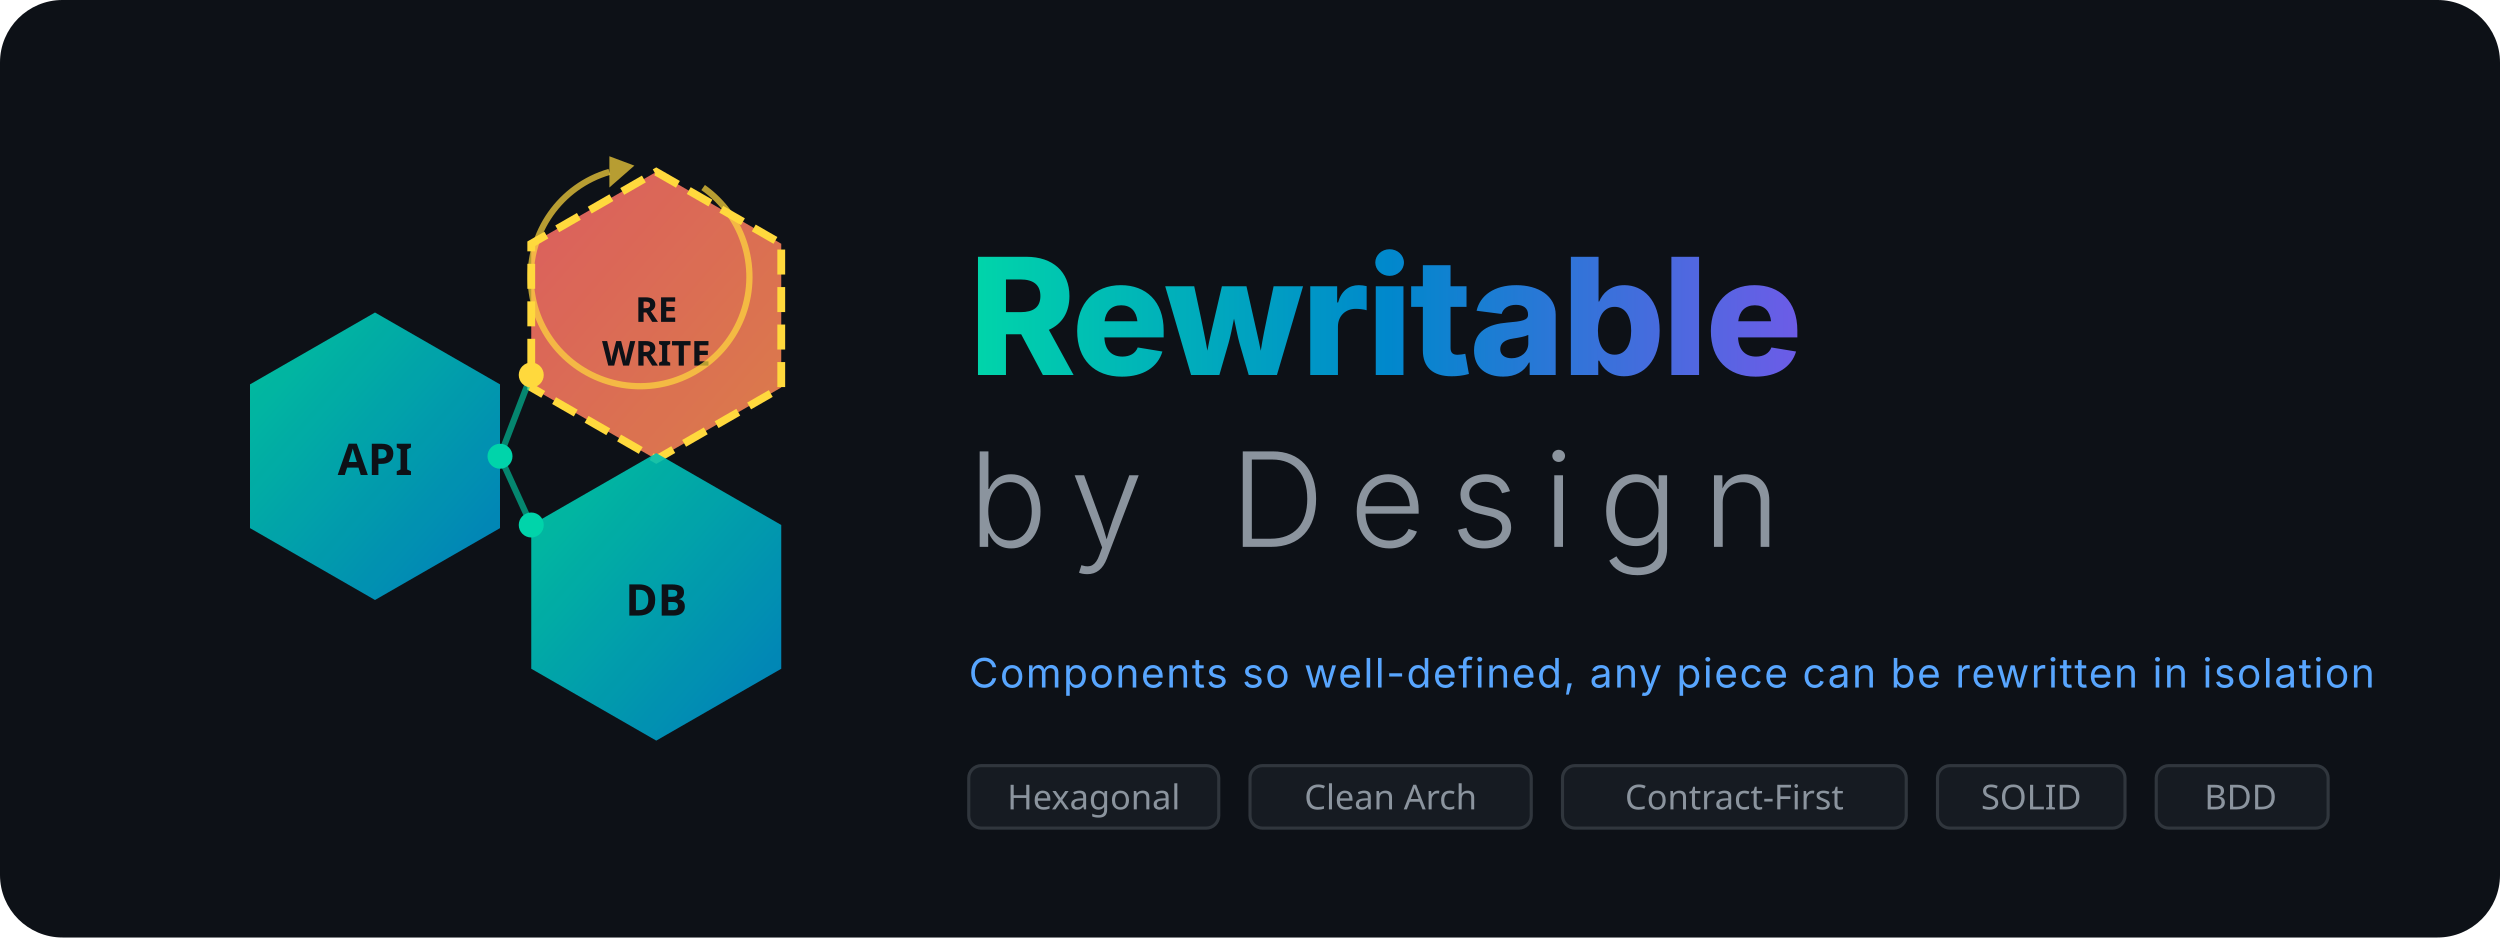
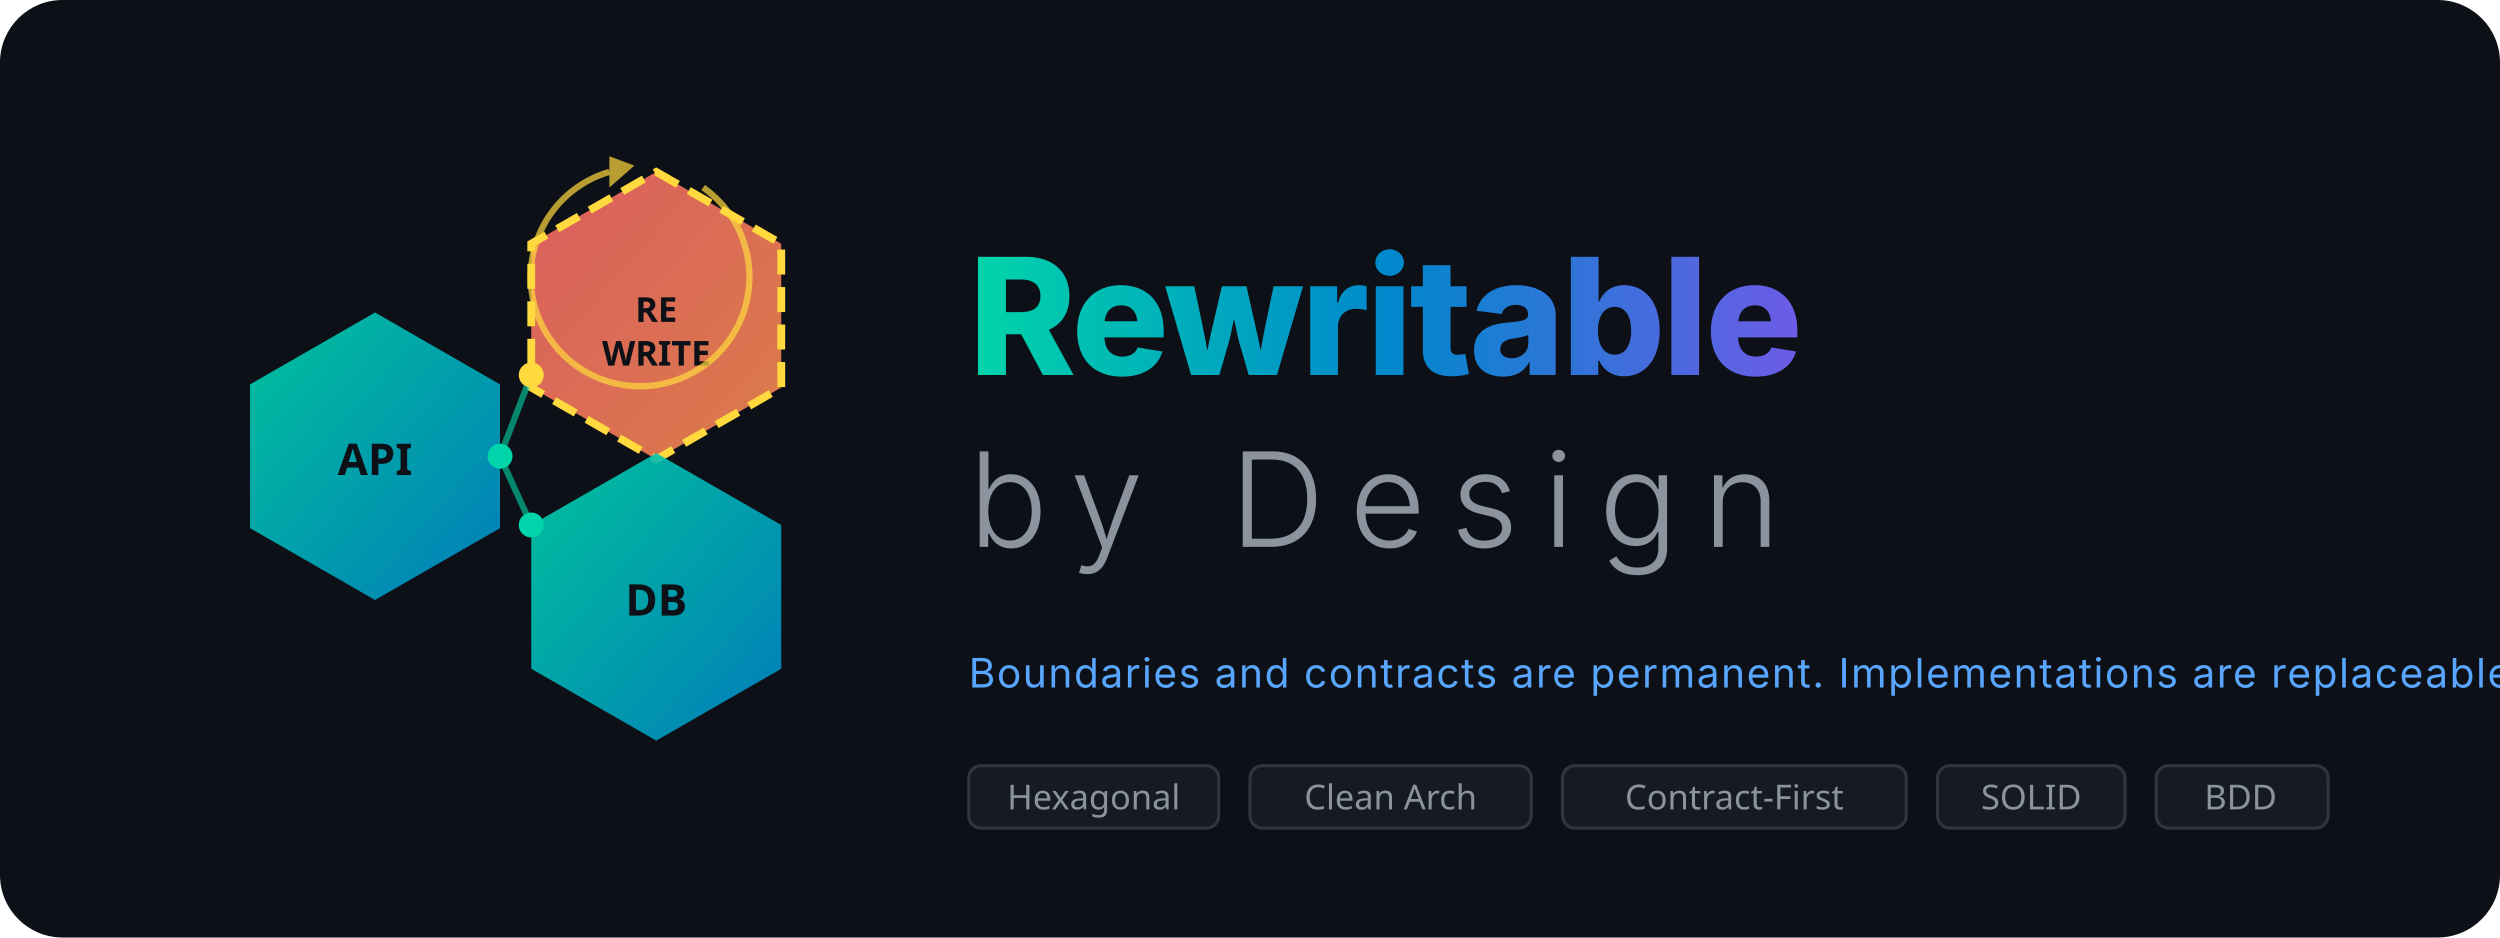
<svg xmlns="http://www.w3.org/2000/svg" viewBox="0 0 800 300" fill="none">
  <defs>
    <linearGradient id="grad1" x1="0%" y1="0%" x2="100%" y2="100%">
      <stop offset="0%" style="stop-color:#00D4AA;stop-opacity:1" />
      <stop offset="100%" style="stop-color:#0088CC;stop-opacity:1" />
    </linearGradient>
    <linearGradient id="grad2" x1="0%" y1="0%" x2="100%" y2="100%">
      <stop offset="0%" style="stop-color:#FF6B6B;stop-opacity:1" />
      <stop offset="100%" style="stop-color:#FF8E53;stop-opacity:1" />
    </linearGradient>
    <linearGradient id="grad3" x1="0%" y1="0%" x2="100%" y2="0%">
      <stop offset="0%" style="stop-color:#00D4AA;stop-opacity:1" />
      <stop offset="50%" style="stop-color:#0088CC;stop-opacity:1" />
      <stop offset="100%" style="stop-color:#6C5CE7;stop-opacity:1" />
    </linearGradient>
  </defs>
  <rect width="800" height="300" rx="20" fill="#0d1117" />
  <g transform="translate(80, 100)">
    <polygon points="40,0 80,23 80,69 40,92 0,69 0,23" fill="url(#grad1)" opacity="0.9" />
    <text x="40" y="52" text-anchor="middle" fill="#0d1117" font-family="system-ui" font-size="14" font-weight="bold">API</text>
  </g>
  <g transform="translate(170, 55)">
    <polygon points="40,0 80,23 80,69 40,92 0,69 0,23" fill="url(#grad2)" opacity="0.85" />
    <polygon points="40,0 80,23 80,69 40,92 0,69 0,23" fill="none" stroke="#FFD93D" stroke-width="2.5" stroke-dasharray="8,4">
      <animate attributeName="stroke-dashoffset" values="0;24" dur="2s" repeatCount="indefinite" />
    </polygon>
    <text x="40" y="48" text-anchor="middle" fill="#0d1117" font-family="system-ui" font-size="11" font-weight="bold">RE</text>
    <text x="40" y="62" text-anchor="middle" fill="#0d1117" font-family="system-ui" font-size="11" font-weight="bold">WRITE</text>
  </g>
  <g transform="translate(170, 145)">
    <polygon points="40,0 80,23 80,69 40,92 0,69 0,23" fill="url(#grad1)" opacity="0.9" />
    <text x="40" y="52" text-anchor="middle" fill="#0d1117" font-family="system-ui" font-size="14" font-weight="bold">DB</text>
  </g>
  <line x1="160" y1="146" x2="170" y2="120" stroke="#00D4AA" stroke-width="2" opacity="0.6" />
  <line x1="160" y1="146" x2="170" y2="168" stroke="#00D4AA" stroke-width="2" opacity="0.6" />
  <circle cx="160" cy="146" r="4" fill="#00D4AA" />
  <circle cx="170" cy="120" r="4" fill="#FFD93D" />
  <circle cx="170" cy="168" r="4" fill="#00D4AA" />
  <path d="M 225 60 A 35 35 0 1 1 195 55" fill="none" stroke="#FFD93D" stroke-width="2" opacity="0.7" />
  <polygon points="195,50 195,60 203,53" fill="#FFD93D" opacity="0.7" />
  <text x="310" y="120" font-family="system-ui, -apple-system, sans-serif" font-size="52" font-weight="800" fill="url(#grad3)" letter-spacing="-1">
    Rewritable
  </text>
  <text x="310" y="175" font-family="system-ui, -apple-system, sans-serif" font-size="42" font-weight="300" fill="#8b949e" letter-spacing="8">
    by Design
  </text>
  <text x="310" y="220" font-family="system-ui, -apple-system, sans-serif" font-size="13" fill="#58a6ff" letter-spacing="0.5">
-     Components so well-defined, any piece can be rewritten in isolation
+     Boundaries and contracts are permanent. Implementations are replaceable.
  </text>
  <g transform="translate(310, 245)" font-family="system-ui" font-size="11" fill="#484f58">
    <rect x="0" y="0" width="80" height="20" rx="4" fill="#161b22" stroke="#30363d" stroke-width="1" />
    <text x="40" y="14" text-anchor="middle" fill="#8b949e">Hexagonal</text>
    <rect x="90" y="0" width="90" height="20" rx="4" fill="#161b22" stroke="#30363d" stroke-width="1" />
    <text x="135" y="14" text-anchor="middle" fill="#8b949e">Clean Arch</text>
    <rect x="190" y="0" width="110" height="20" rx="4" fill="#161b22" stroke="#30363d" stroke-width="1" />
    <text x="245" y="14" text-anchor="middle" fill="#8b949e">Contract-First</text>
    <rect x="310" y="0" width="60" height="20" rx="4" fill="#161b22" stroke="#30363d" stroke-width="1" />
    <text x="340" y="14" text-anchor="middle" fill="#8b949e">SOLID</text>
    <rect x="380" y="0" width="55" height="20" rx="4" fill="#161b22" stroke="#30363d" stroke-width="1" />
    <text x="407" y="14" text-anchor="middle" fill="#8b949e">BDD</text>
  </g>
</svg>
